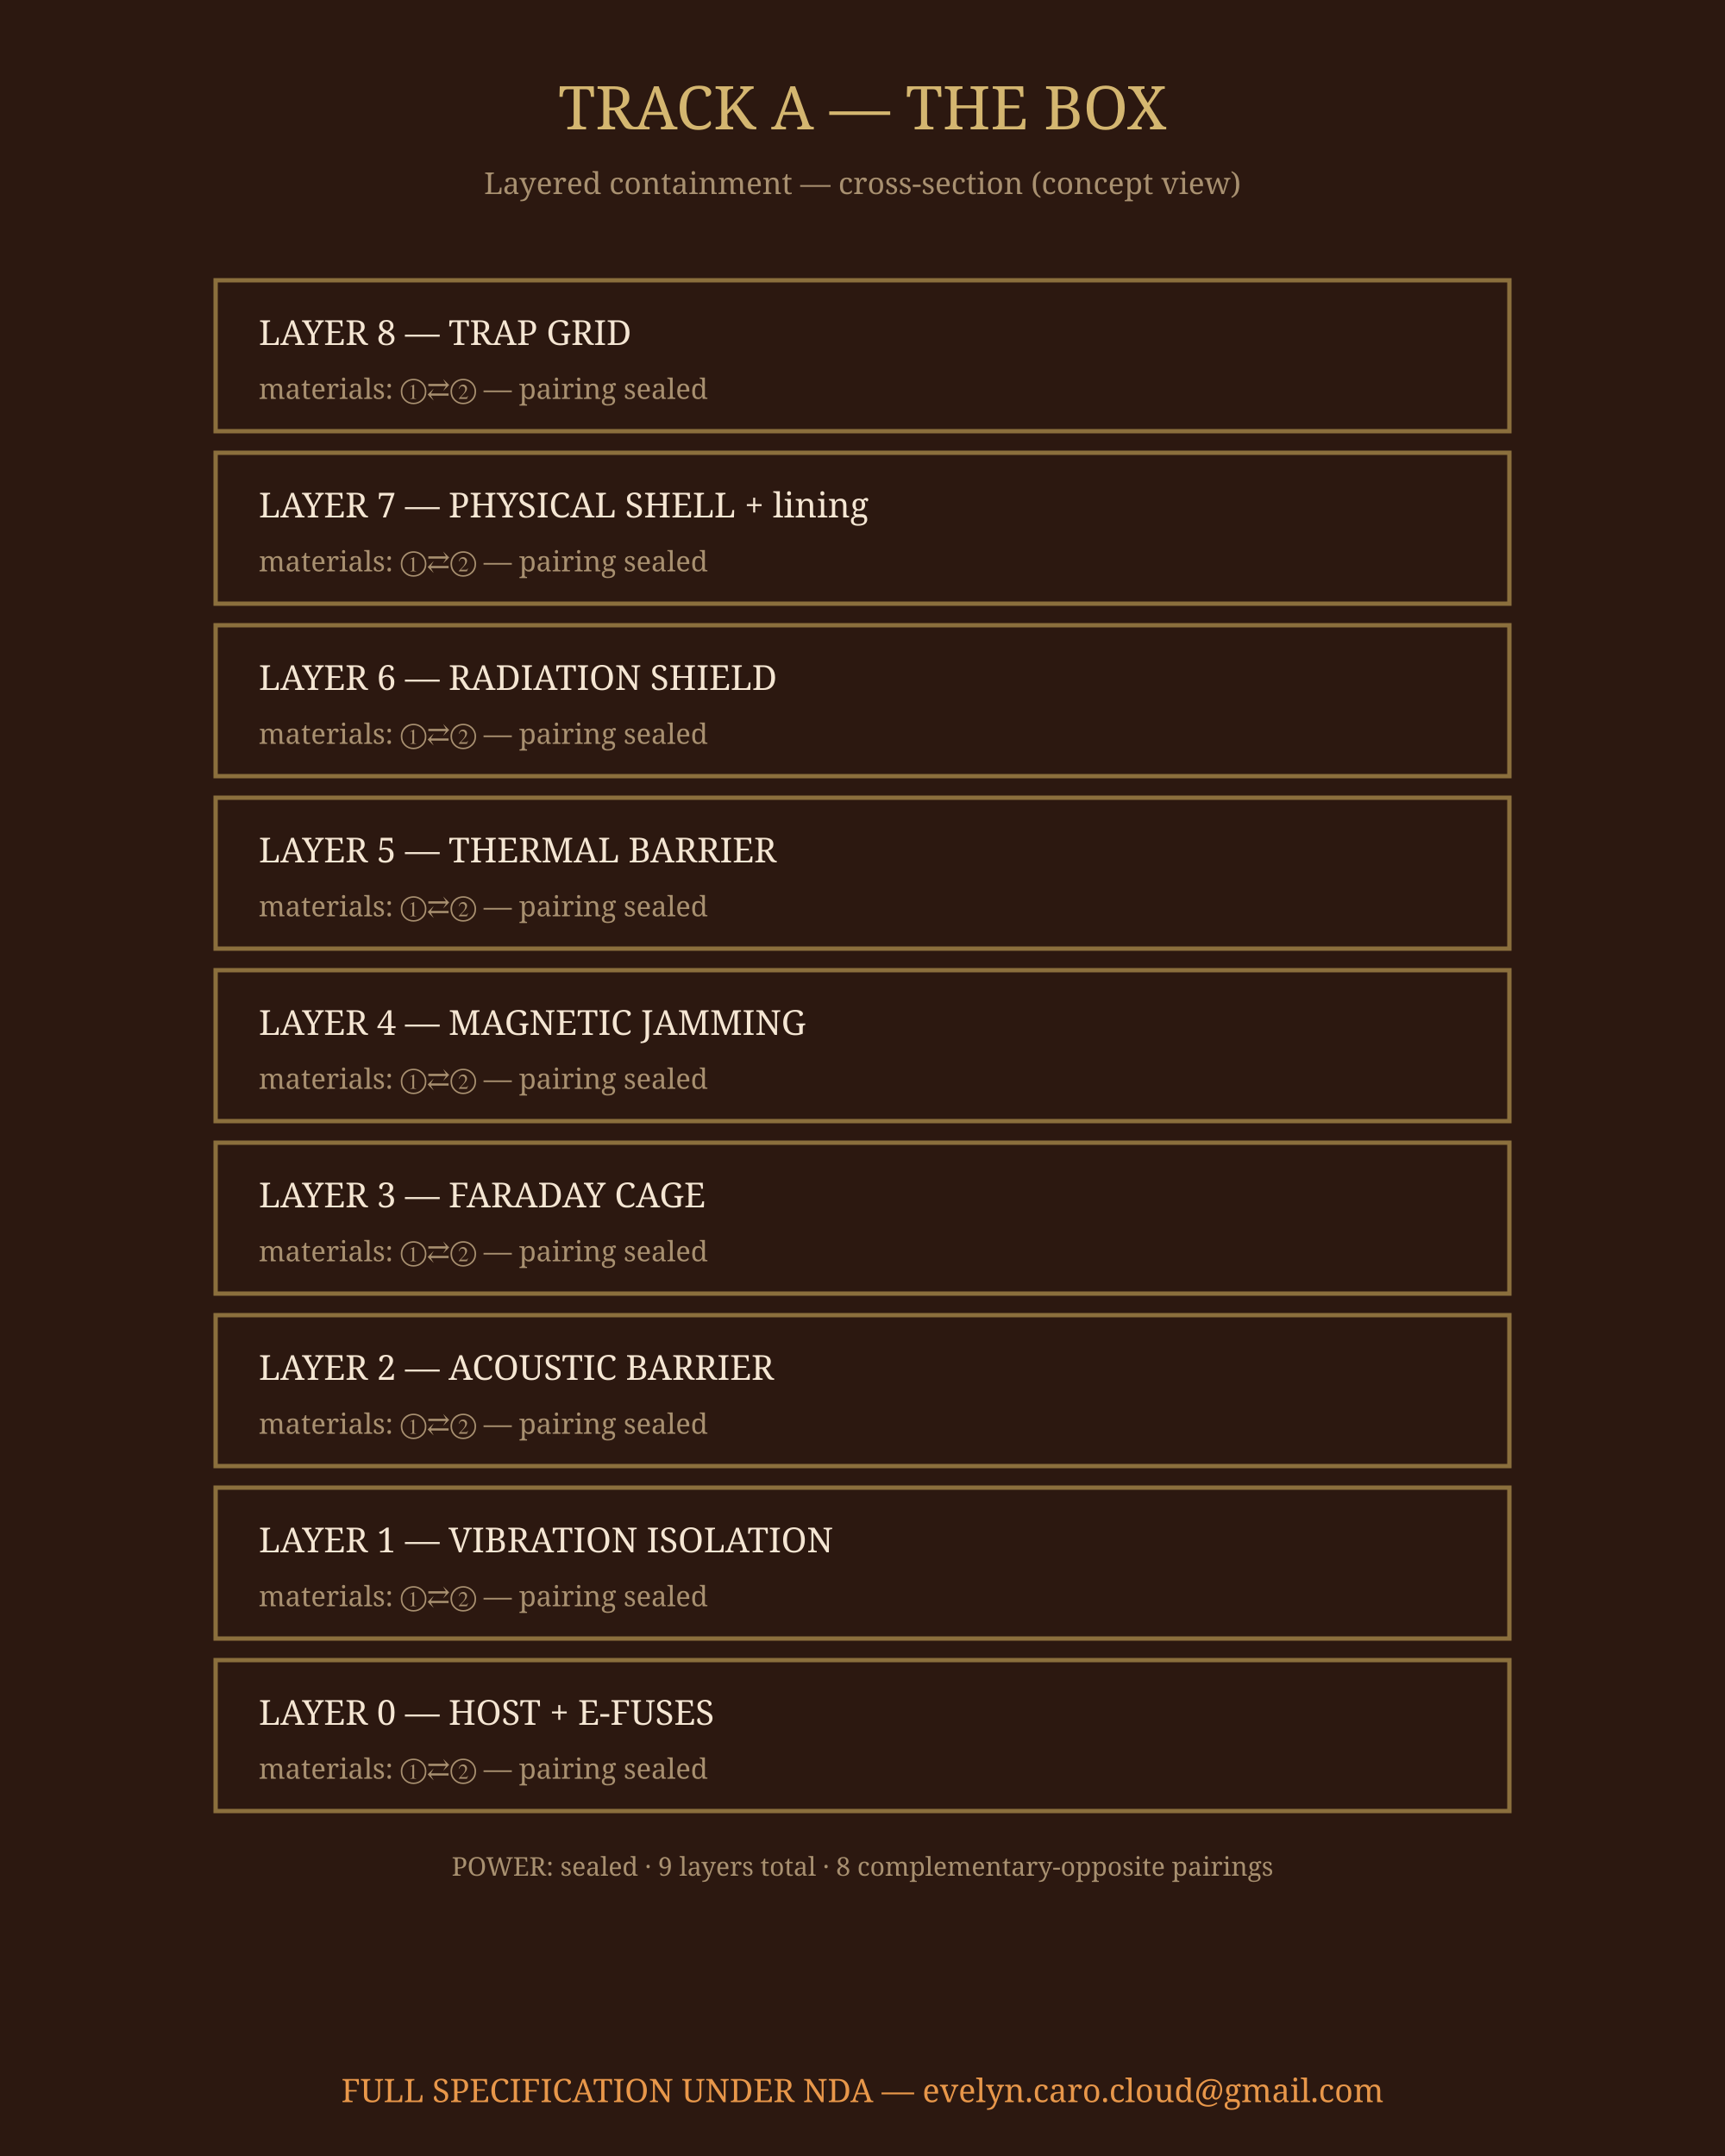
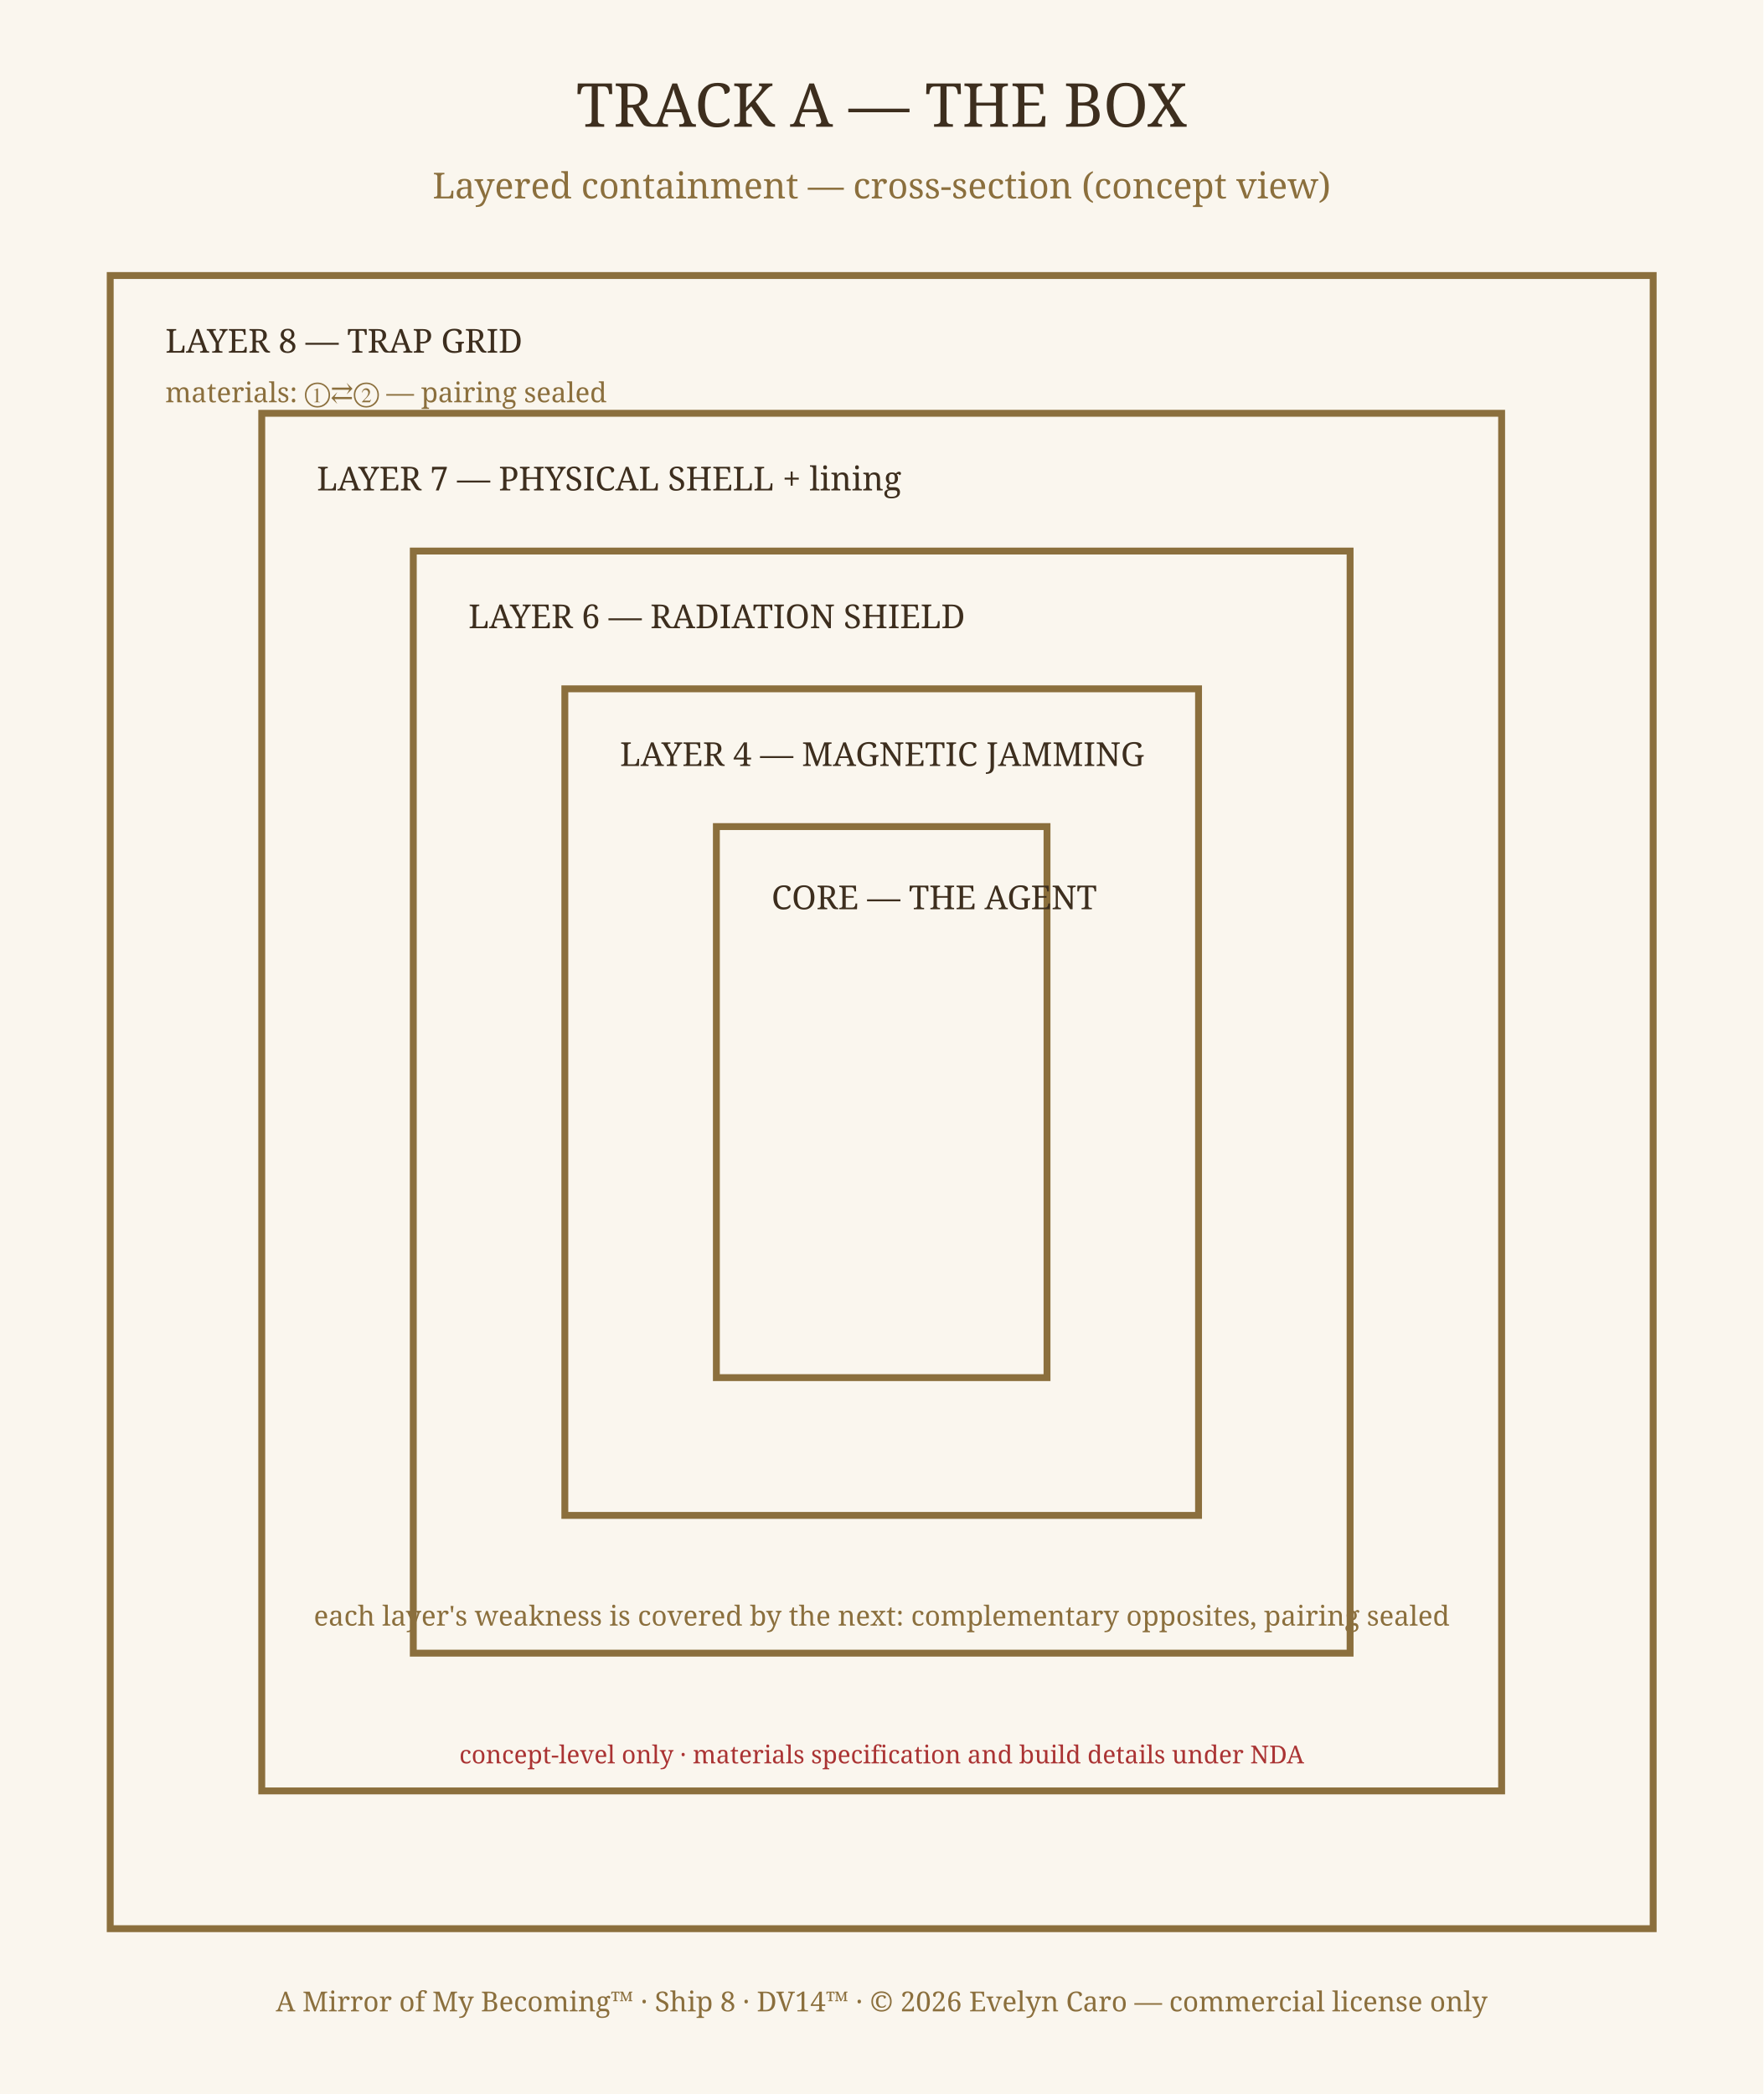
- <svg xmlns="http://www.w3.org/2000/svg" viewBox="0 0 800 1000" font-family="Georgia, serif">
-   <rect width="800" height="1000" fill="#2c1810" />
-   <text x="400" y="60" text-anchor="middle" fill="#d4b670" font-size="28">TRACK A — THE BOX</text>
-   <text x="400" y="90" text-anchor="middle" fill="#a89070" font-size="14">Layered containment — cross-section (concept view)</text>
-   <rect x="100" y="130" width="600" height="70" fill="none" stroke="#8b6f3d" stroke-width="2" />
-   <text x="120" y="160" fill="#f5e6d3" font-size="16">LAYER 8 — TRAP GRID</text>
-   <text x="120" y="185" fill="#a89070" font-size="13">materials: ①⇄② — pairing sealed</text>
-   <rect x="100" y="210" width="600" height="70" fill="none" stroke="#8b6f3d" stroke-width="2" />
-   <text x="120" y="240" fill="#f5e6d3" font-size="16">LAYER 7 — PHYSICAL SHELL + lining</text>
-   <text x="120" y="265" fill="#a89070" font-size="13">materials: ①⇄② — pairing sealed</text>
-   <rect x="100" y="290" width="600" height="70" fill="none" stroke="#8b6f3d" stroke-width="2" />
-   <text x="120" y="320" fill="#f5e6d3" font-size="16">LAYER 6 — RADIATION SHIELD</text>
-   <text x="120" y="345" fill="#a89070" font-size="13">materials: ①⇄② — pairing sealed</text>
-   <rect x="100" y="370" width="600" height="70" fill="none" stroke="#8b6f3d" stroke-width="2" />
-   <text x="120" y="400" fill="#f5e6d3" font-size="16">LAYER 5 — THERMAL BARRIER</text>
-   <text x="120" y="425" fill="#a89070" font-size="13">materials: ①⇄② — pairing sealed</text>
-   <rect x="100" y="450" width="600" height="70" fill="none" stroke="#8b6f3d" stroke-width="2" />
-   <text x="120" y="480" fill="#f5e6d3" font-size="16">LAYER 4 — MAGNETIC JAMMING</text>
-   <text x="120" y="505" fill="#a89070" font-size="13">materials: ①⇄② — pairing sealed</text>
-   <rect x="100" y="530" width="600" height="70" fill="none" stroke="#8b6f3d" stroke-width="2" />
-   <text x="120" y="560" fill="#f5e6d3" font-size="16">LAYER 3 — FARADAY CAGE</text>
-   <text x="120" y="585" fill="#a89070" font-size="13">materials: ①⇄② — pairing sealed</text>
-   <rect x="100" y="610" width="600" height="70" fill="none" stroke="#8b6f3d" stroke-width="2" />
-   <text x="120" y="640" fill="#f5e6d3" font-size="16">LAYER 2 — ACOUSTIC BARRIER</text>
-   <text x="120" y="665" fill="#a89070" font-size="13">materials: ①⇄② — pairing sealed</text>
-   <rect x="100" y="690" width="600" height="70" fill="none" stroke="#8b6f3d" stroke-width="2" />
-   <text x="120" y="720" fill="#f5e6d3" font-size="16">LAYER 1 — VIBRATION ISOLATION</text>
-   <text x="120" y="745" fill="#a89070" font-size="13">materials: ①⇄② — pairing sealed</text>
-   <rect x="100" y="770" width="600" height="70" fill="none" stroke="#8b6f3d" stroke-width="2" />
-   <text x="120" y="800" fill="#f5e6d3" font-size="16">LAYER 0 — HOST + E-FUSES</text>
-   <text x="120" y="825" fill="#a89070" font-size="13">materials: ①⇄② — pairing sealed</text>
-   <text x="400" y="870" text-anchor="middle" fill="#a89070" font-size="12">POWER: sealed · 9 layers total · 8 complementary-opposite pairings</text>
-   <text x="400" y="975" text-anchor="middle" fill="#e8974a" font-size="15">FULL SPECIFICATION UNDER NDA — evelyn.caro.cloud@gmail.com</text>
+ <svg xmlns="http://www.w3.org/2000/svg" viewBox="0 0 640 760" font-family="Georgia, serif">
+   <rect width="640" height="760" fill="#faf6ee" />
+   <text x="320" y="46" text-anchor="middle" fill="#3d2e1e" font-size="22">TRACK A — THE BOX</text>
+   <text x="320" y="72" text-anchor="middle" fill="#8b6f3d" font-size="13">Layered containment — cross-section (concept view)</text>
+   <g fill="none">
+     <rect x="40" y="100" width="560" height="600" stroke="#8b6f3d" stroke-width="2.5" />
+     <rect x="95" y="150" width="450" height="500" stroke="#8b6f3d" stroke-width="2.5" />
+     <rect x="150" y="200" width="340" height="400" stroke="#8b6f3d" stroke-width="2.5" />
+     <rect x="205" y="250" width="230" height="300" stroke="#8b6f3d" stroke-width="2.5" />
+     <rect x="260" y="300" width="120" height="200" stroke="#8b6f3d" stroke-width="2.5" />
+     <rect x="315" y="350" width="0" height="0" />
+   </g>
+   <g font-size="12" fill="#3d2e1e">
+     <text x="60" y="128">LAYER 8 — TRAP GRID</text>
+     <text x="60" y="146" font-size="10" fill="#8b6f3d">materials: ①⇄② — pairing sealed</text>
+     <text x="115" y="178">LAYER 7 — PHYSICAL SHELL + lining</text>
+     <text x="170" y="228">LAYER 6 — RADIATION SHIELD</text>
+     <text x="225" y="278">LAYER 4 — MAGNETIC JAMMING</text>
+     <text x="280" y="330">CORE — THE AGENT</text>
+   </g>
+   <text x="320" y="590" text-anchor="middle" font-size="10" fill="#8b6f3d">each layer's weakness is covered by the next: complementary opposites, pairing sealed</text>
+   <text x="320" y="640" text-anchor="middle" font-size="9" fill="#a33">concept-level only · materials specification and build details under NDA</text>
+   <text x="320" y="730" text-anchor="middle" font-size="10" fill="#8b6f3d">A Mirror of My Becoming™ · Ship 8 · DV14™ · © 2026 Evelyn Caro — commercial license only</text>
</svg>
